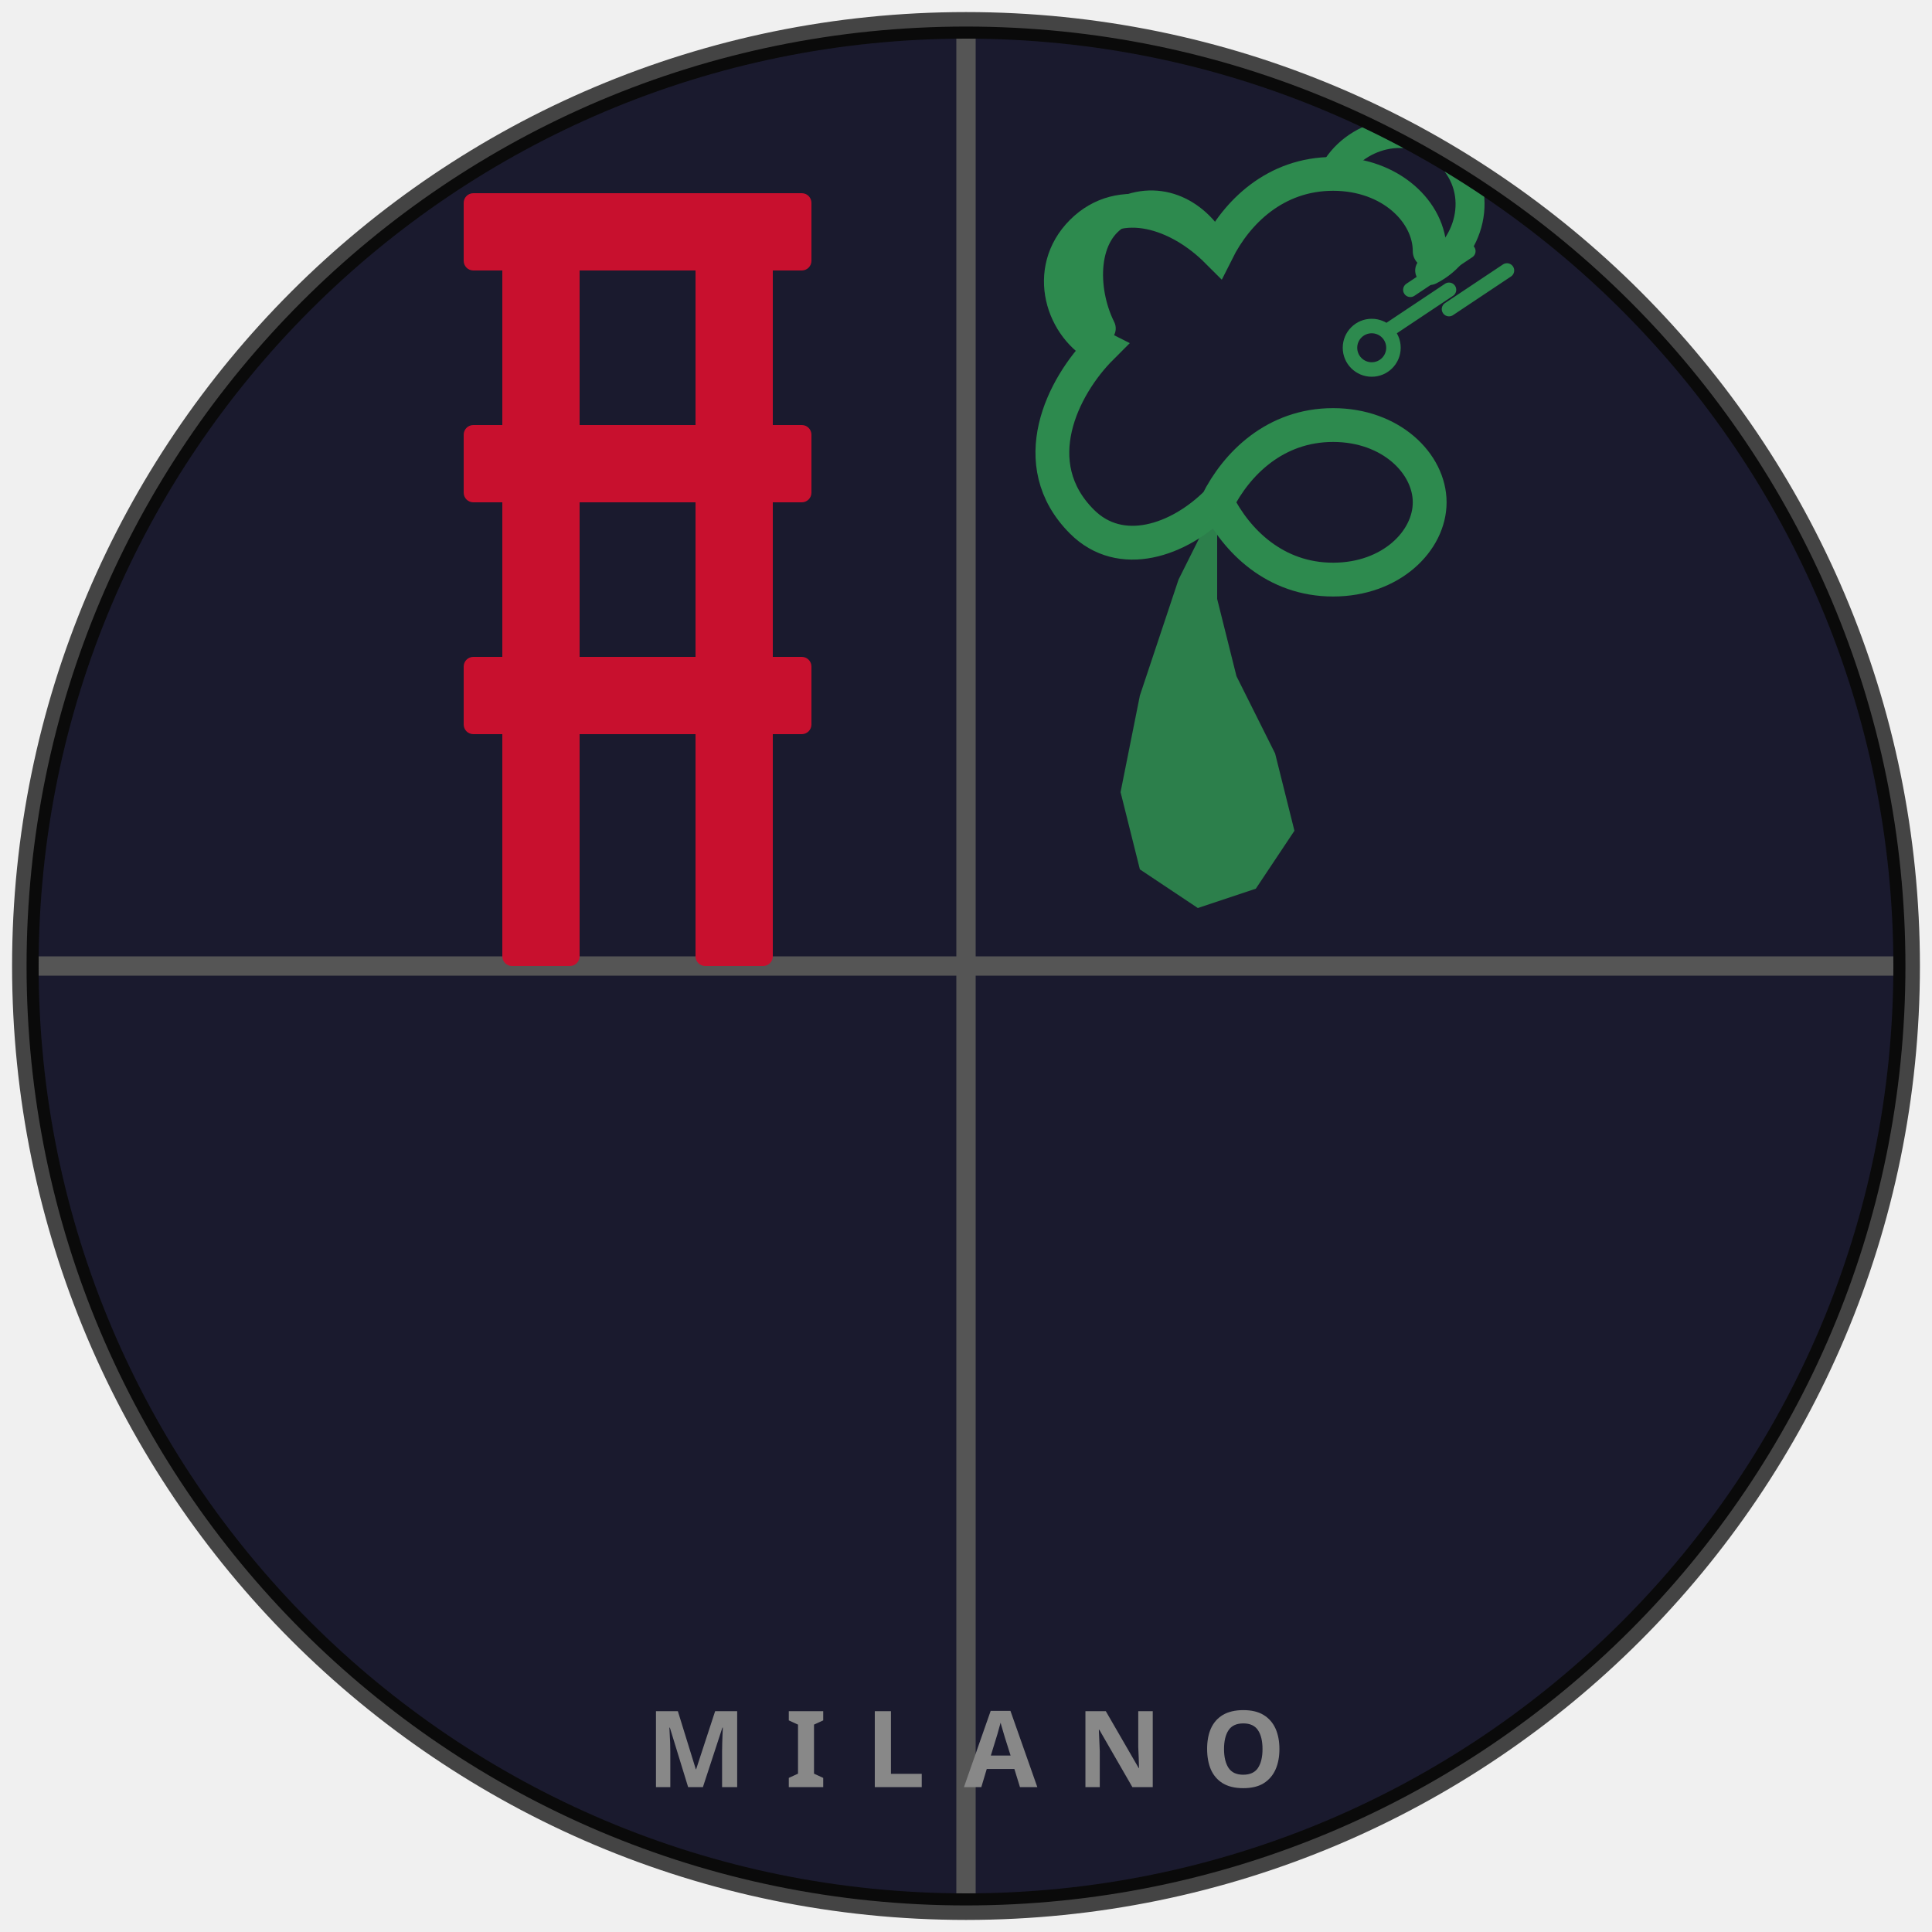
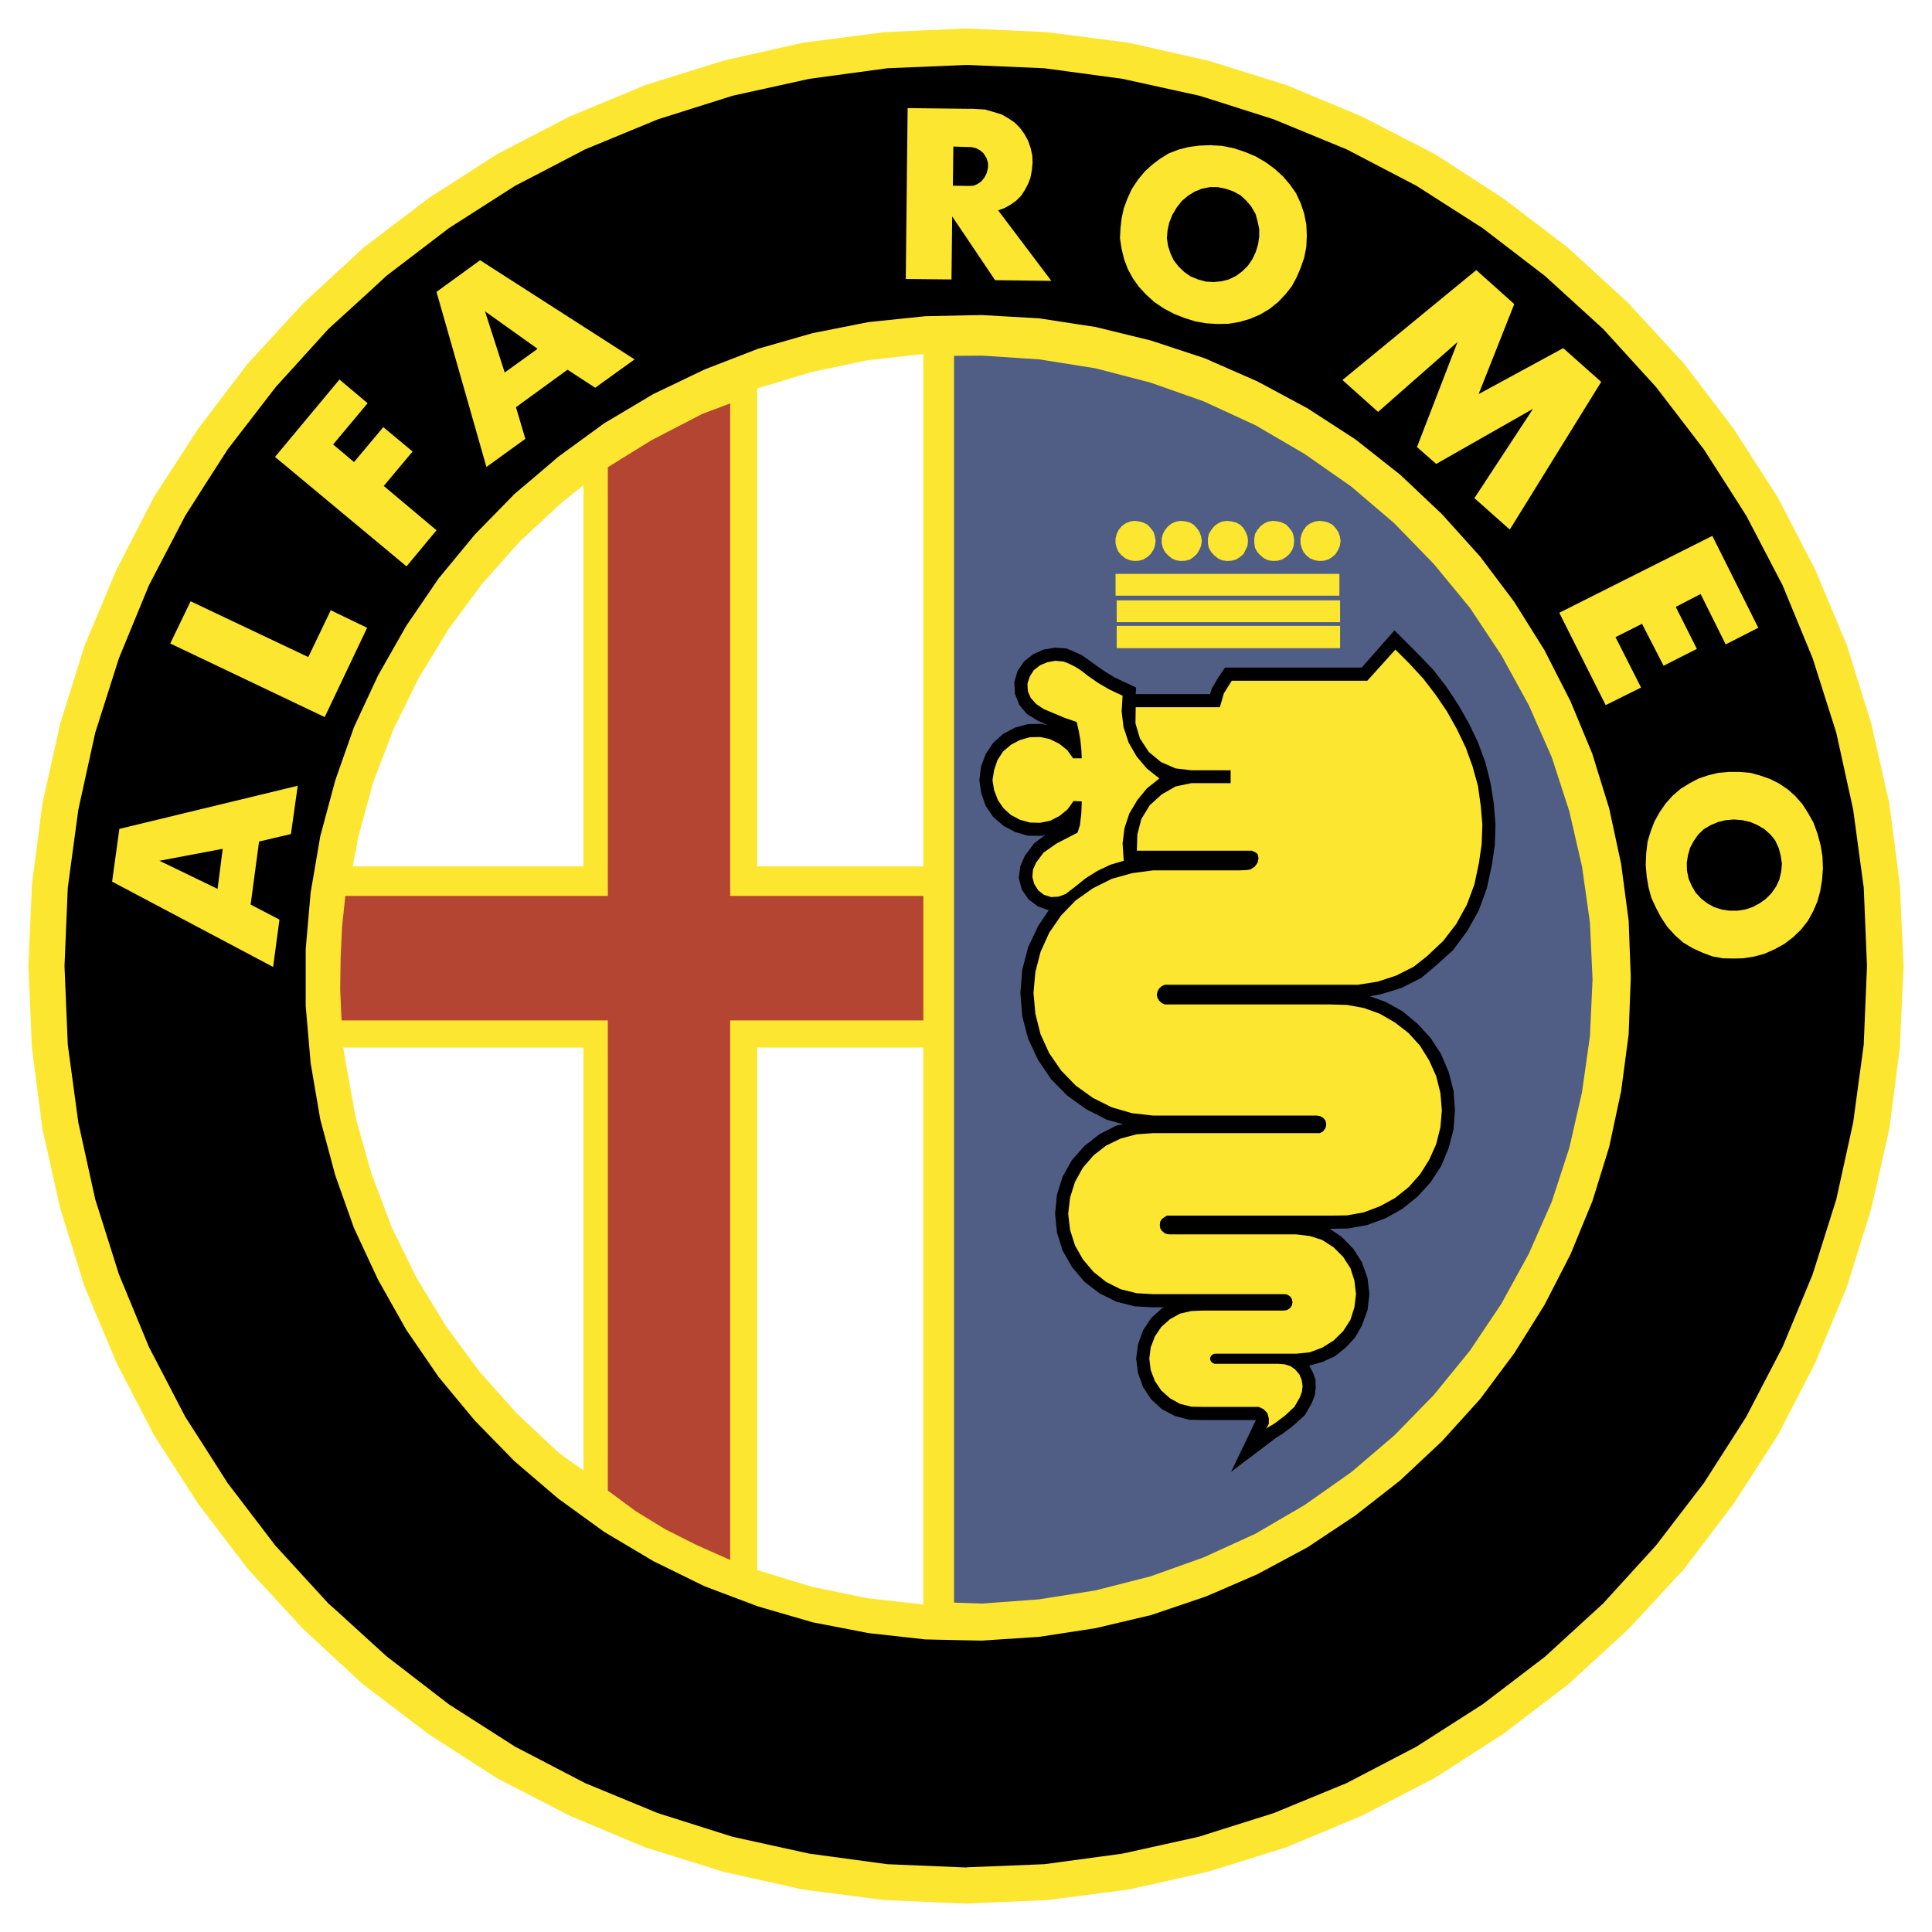
- <svg xmlns="http://www.w3.org/2000/svg" viewBox="0 0 200 200" width="200" height="200">
-   <defs>
-     <clipPath id="shield-clip">
-       <circle cx="100" cy="100" r="96" />
-     </clipPath>
-   </defs>
-   <circle cx="100" cy="100" r="98" fill="#0a0a0a" stroke="#444" stroke-width="1.5" />
-   <circle cx="100" cy="100" r="93" fill="none" stroke="#555" stroke-width="0.8" />
-   <g clip-path="url(#shield-clip)">
-     <rect x="4" y="4" width="96" height="192" fill="#1a1a2e" />
-     <rect x="100" y="4" width="96" height="192" fill="#1a1a2e" />
-     <line x1="100" y1="4" x2="100" y2="196" stroke="#555" stroke-width="2" />
-     <line x1="4" y1="100" x2="196" y2="100" stroke="#555" stroke-width="2" />
-     <g transform="translate(52,20)" fill="#c8102e">
-       <rect x="0" y="0" width="8" height="80" rx="1" />
-       <rect x="20" y="0" width="8" height="80" rx="1" />
-       <rect x="-4" y="0" width="36" height="8" rx="1" />
-       <rect x="-4" y="24" width="36" height="8" rx="1" />
-       <rect x="-4" y="48" width="36" height="8" rx="1" />
-     </g>
-     <g transform="translate(108,14)">
-       <path d="M40,12 C40,8 36,4 30,4 C24,4 20,8 18,12 C14,8 8,6 4,10 C0,14 2,20 6,22 C2,26 -2,34 4,40 C8,44 14,42 18,38 C20,42 24,46 30,46 C36,46 40,42 40,38 C40,34 36,30 30,30 C24,30 20,34 18,38" fill="none" stroke="#2d8a4e" stroke-width="3.5" stroke-linecap="round" />
-       <path d="M30,4 C32,0 38,-2 42,2 C46,6 44,12 40,14 M18,12 C16,8 12,6 8,8 C4,10 4,16 6,20" fill="none" stroke="#2d8a4e" stroke-width="3" stroke-linecap="round" />
-       <path d="M18,38 L14,46 L10,58 L8,68 L10,76 L16,80 L22,78 L26,72 L24,64 L20,56 L18,48 Z" fill="#2d8a4e" opacity="0.9" />
-       <circle cx="34" cy="22" r="3" fill="#2d8a4e" />
-       <circle cx="34" cy="22" r="1.5" fill="#1a1a2e" />
-       <path d="M38,16 L44,12 M42,18 L48,14 M36,20 L42,16" stroke="#2d8a4e" stroke-width="1.5" stroke-linecap="round" />
-     </g>
+ <svg xmlns="http://www.w3.org/2000/svg" width="2500" height="2500" viewBox="0 0 192.756 192.756">
+   <g fill-rule="evenodd" clip-rule="evenodd">
+     <path fill="#fff" d="M0 0h192.756v192.756H0V0z" />
+     <path fill="#fde62f" d="M189.922 96.378l-.375-8.114-1.053-8.116-1.801-7.974-2.431-7.788-3.133-7.506-3.742-7.227-4.42-6.875-4.934-6.478-5.543-6.033-6.035-5.542-6.476-4.935-6.829-4.42-7.273-3.742-7.508-3.134-7.787-2.432-7.975-1.8-8.115-1.053-8.114-.374-8.138.374-8.139 1.053-7.951 1.8-7.787 2.432-7.53 3.134-7.227 3.742-6.875 4.42-6.478 4.935-6.01 5.542L24.7 36.3l-4.934 6.478-4.42 6.828-3.742 7.274-3.157 7.506-2.432 7.788-1.777 7.974-1.052 8.116-.352 8.114.352 8.138 1.052 8.139 1.777 7.927 2.432 7.812 3.157 7.53 3.742 7.225 4.42 6.876 4.934 6.478 5.543 6.011 5.986 5.542 6.502 4.934 6.852 4.42 7.25 3.741 7.53 3.158 7.787 2.431 7.951 1.778 8.139 1.052 8.115.352 8.137-.352 8.115-1.052 7.928-1.778 7.787-2.431 7.555-3.158 7.227-3.741 6.875-4.42 6.476-4.934 6.035-5.542 5.543-5.988 4.934-6.501 4.42-6.852 3.742-7.249 3.133-7.53 2.431-7.789 1.801-7.95 1.053-8.139.375-8.138z" />
+     <path fill="#505e86" d="M158.889 97.711l-.258-5.659-.795-5.613-1.264-5.496-1.754-5.401-2.291-5.192-2.736-4.981-3.135-4.724-3.601-4.374-3.951-4.069-4.303-3.671-4.655-3.251-4.886-2.853-5.168-2.385-5.309-1.871-5.496-1.427-5.613-.889-5.658-.373-2.831.023v124.389l2.831.093 5.658-.421 5.613-.888 5.496-1.403 5.309-1.894 5.168-2.362 4.886-2.853 4.655-3.274 4.303-3.672 3.951-4.046 3.601-4.42 3.135-4.677 2.736-4.981 2.291-5.192 1.754-5.379 1.264-5.543.795-5.611.258-5.66z" />
+     <path d="M104.633 90.812l-1.076 1.614-.983 2.081-.584 2.245-.187 2.315.187 2.316.584 2.245.983 2.104 1.31 1.942 1.613 1.637 1.895 1.356 2.059 1.052 1.613.444-.678.141-1.685.866-1.496 1.168-1.241 1.404-.933 1.659-.563 1.802-.185 1.894.185 1.871.563 1.801.933 1.637 1.241 1.473 1.496 1.145 1.685.843 1.846.467 1.777.094h1.17l-.234.093-1.076.983-.817 1.239-.492 1.38-.188 1.426.188 1.451.492 1.379.817 1.239 1.076.983 1.31.678 1.426.373 1.311.025h5.308v.047l-2.457 5.121 4.514-3.414.539-.327 1.146-.866 1.168-1.052.678-1.193.305-.772.094-.795-.024-.795-.258-.701-.373-.679 1.332-.374 1.241-.562 1.074-.865.937-1.005.678-1.193.561-1.543.187-1.591-.187-1.613-.561-1.567-.865-1.357-1.147-1.169-1.193-.818 1.824-.024 1.918-.351 1.824-.678 1.684-.936 1.496-1.215 1.311-1.427 1.052-1.613.748-1.801.491-1.871.14-1.894-.14-1.965-.491-1.871-.748-1.777-1.052-1.613-1.311-1.427-1.496-1.239-1.684-.936-1.566-.561 1.053-.187 2.08-.632 1.988-1.006 1.426-1.192 1.756-1.59 1.425-1.918 1.147-2.058.795-2.198.49-2.245.305-2.035.07-2.058-.164-2.057-.328-2.082-.514-2.058-.748-2.034-.912-1.895-1.053-1.847-1.193-1.801-1.309-1.684-1.451-1.519-2.408-2.409-3.273 3.718h-13.635l-.678 1.005-.631 1.053-.187.584h-7.414l.046-.654-2.103-.983-1.006-.607-.935-.655-.68-.491-.701-.491-.701-.328-.842-.351-1.147-.07-1.121.188-1.006.444-.935.725-.655.959-.328 1.122.071 1.192.443 1.1.748.888 1.1.679 1.005.444-.677-.14-1.334.023-1.285.351-1.194.632-.982.888-.748 1.122-.467 1.24-.164 1.356.187 1.31.444 1.263.748 1.099 1.029.889 1.193.631 1.262.351 1.358.023.396-.117-1.144.842-.936 1.263-.445 1.006-.162 1.192.302 1.169.678.982.936.702 1.076.374z" />
+     <path fill="#fde62f" d="M115.672 77.669l-1.264-1.005-1.006-1.193-.795-1.38-.513-1.543-.188-1.567.094-1.567-1.334-.631-1.121-.655-1.006-.701-.656-.515-.584-.374-.608-.305-.584-.233-.841-.07-.774.14-.724.304-.631.491-.399.632-.232.725.045.748.281.655.539.608.772.514 2.056.866 1.217.42.211.889.162.912.094.936.047.888h-.866l-.584-.818-.794-.632-.936-.467-.982-.211-1.03.024-.982.28-.889.468-.795.678-.56.866-.328.982-.164 1.005.164 1.006.375.982.56.819.748.677.889.468 1.006.281 1.006.024 1.029-.211.935-.491.772-.632.607-.841.819.046-.047 1.193-.139 1.169-.234.749-.633.327-1.449.748-1.309.913-.748 1.005-.305.678-.07.748.188.702.396.632.563.444.724.234.748-.047.701-.257.913-.702 1.076-.865 1.193-.748 1.285-.609 1.334-.397-.117-1.731.188-1.52.49-1.473.795-1.333.959-1.169 1.24-.983z" />
+     <path fill="#fde62f" d="M139.221 64.808l-2.807 3.11h-13.518l-.255.397-.539.866-.397 1.379h-8.396l-.024 1.614.445 1.496.889 1.357 1.215 1.005 1.451.632 1.567.187h3.929v1.286h-3.929l-1.567.328-1.381.795-1.191 1.075-.842 1.38-.398 1.544-.047 1.613h11.459l.328.141.258.187.093.421-.093.444-.282.398-.421.28-.444.07-.748.024h-8.537l-2.103.28-2.012.562-1.871.935-1.731 1.216-1.449 1.497-1.193 1.731-.866 1.918-.513 1.987-.188 2.104.188 2.081.513 2.036.866 1.894 1.193 1.731 1.449 1.496 1.731 1.24 1.871.934 2.012.585 2.103.235h16.277l.373.046.329.187.234.28.07.376-.07.349-.234.328-.329.187H115.039l-1.637.118-1.59.42-1.451.702-1.261.981-1.053 1.217-.795 1.427-.49 1.566-.188 1.614.188 1.614.49 1.543.795 1.403 1.053 1.239 1.261 1.006 1.451.725 1.59.397 1.637.094h13.025l.329.024.304.187.188.257.07.352-.07.326-.188.257-.304.188-.329.047h-8.089l-1.123.046-1.123.258-1.006.56-.866.773-.63.935-.42 1.099-.141 1.122.141 1.146.42 1.099.63.935.866.773 1.006.56 1.123.282 1.123.023h5.611l.492.234.373.397.141.538v.515l-.256.49.256-.187.562-.327 1.051-.795.936-.865.539-.935.209-.562.07-.584-.092-.608-.234-.562-.422-.491-.467-.327-.607-.187-.61-.048h-6.361l-.141-.07-.138-.069-.117-.188-.047-.187.047-.163.117-.188.138-.07.141-.069h8.162l1.358-.141 1.238-.468 1.123-.702.959-.935.724-1.123.399-1.262.162-1.31-.162-1.356-.399-1.24-.724-1.122-.959-.959-1.123-.725-1.238-.397-1.358-.164h-12.557l-.351-.023-.258-.117-.258-.234-.162-.258-.025-.304.025-.303.162-.281.258-.188.258-.163h16.252l1.709-.023 1.681-.304 1.616-.608 1.496-.819 1.355-1.076 1.147-1.286.912-1.45.701-1.567.422-1.683.141-1.684-.141-1.73-.422-1.685-.701-1.566-.912-1.474-1.147-1.263-1.355-1.052-1.496-.866-1.616-.584-1.681-.303-1.709-.048h-16.463l-.305-.14-.256-.234-.164-.28-.07-.304.07-.351.164-.281.256-.233.305-.141h19.27l1.941-.304 1.871-.608 1.754-.889 1.309-1.029 1.638-1.543 1.309-1.707 1.053-1.918.748-2.011.445-2.105.279-1.917.07-1.942-.164-1.894-.279-1.987-.539-1.941-.678-1.871-.888-1.848-.983-1.754-1.146-1.684-1.239-1.613-1.38-1.496-1.379-1.38zM111.414 64.667h22.287v-2.222h-22.287v2.222zM111.414 62.071h22.287v-2.175h-22.287v2.175zM111.299 59.429h22.332v-2.175h-22.332v2.175zM133.748 53.957l-.07-.445-.164-.445-.256-.374-.328-.35-.42-.211-.446-.116-.443-.048-.445.071-.467.187-.375.28-.281.375-.186.397-.117.445v.49l.117.445.186.421.281.327.375.304.467.187.445.07.443-.023.446-.117.42-.257.328-.304.256-.421.164-.398.07-.49zM129.117 53.957l-.047-.445-.14-.445-.28-.374-.328-.35-.42-.211-.445-.116-.443-.048-.493.071-.396.187-.375.28-.305.375-.232.397-.07.445v.49l.07.445.232.421.305.327.375.304.396.187.493.07.443-.023.445-.117.42-.257.328-.304.28-.421.14-.398.047-.49zM124.512 53.957l-.049-.445-.186-.445-.211-.374-.351-.35-.397-.211-.466-.116-.469-.048-.467.071-.398.187-.375.28-.303.375-.235.397-.093.445v.49l.093.445.235.421.303.327.375.304.398.187.467.07.469-.023.466-.117.397-.257.351-.304.211-.421.186-.398.049-.49zM119.904 53.957l-.07-.445-.164-.445-.258-.374-.326-.35-.375-.211-.443-.116-.493-.048-.443.071-.422.187-.373.28-.305.375-.211.397-.117.445v.49l.117.445.211.421.305.327.373.304.422.187.443.07.493-.023.443-.117.375-.257.326-.304.258-.421.164-.398.07-.49zM115.297 53.957l-.07-.445-.141-.445-.279-.374-.328-.35-.422-.211-.444-.116-.443-.048-.445.071-.444.187-.375.28-.304.375-.188.397-.115.445v.49l.115.445.188.421.304.327.375.304.444.187.445.07.443-.023.444-.117.422-.257.328-.304.279-.421.141-.398.07-.49z" />
+     <path d="M116.771 25.262l.327.702.49.631.562.538.631.444.748.304.748.211.797.046.772-.07.748-.187.724-.351.631-.468.563-.561.443-.654.328-.702.233-.749.117-.794v-.749l-.162-.771-.211-.749-.422-.725-.49-.585-.584-.538-.727-.397-.748-.257-.818-.164h-.772l-.795.164-.701.28-.68.421-.607.515-.516.655-.443.748-.305.772-.162.748-.07.795.117.772.234.725zM96.706 18.55l.419-.023.398-.164.375-.257.305-.374.233-.445.14-.561v-.444l-.14-.491-.305-.491-.35-.304-.398-.211-.491-.117h-.304l-1.473-.047-.047 3.906 1.52.023h.118z" />
+     <path d="M185.945 88.567l-1.053-7.787-1.684-7.671-2.361-7.437-2.994-7.273-3.625-6.945-1.191-1.871-3.041-4.747-4.771-6.221-5.283-5.799-.797-.725-5.004-4.561-6.221-4.771-6.617-4.233-6.947-3.625-7.271-2.993-6.01-1.917-1.428-.444-7.67-1.684-7.789-1.053-7.599-.328h-.21l-7.857.328-7.764 1.053-7.647 1.684-7.483 2.362-7.25 2.993-4.935 2.573-2.034 1.052-6.619 4.233-6.22 4.747-1.543 1.427-3.461 3.157-.795.725-5.262 5.799-4.794 6.221-2.268 3.531-1.964 3.087-3.625 6.945-2.993 7.273L9.5 73.109 7.816 80.78l-1.053 7.787-.327 7.811.327 7.858L7.816 112l1.684 7.646 2.362 7.484 2.993 7.249 3.625 6.97 1.964 3.062 2.268 3.555 4.747 6.221 5.309 5.8.795.702 3.461 3.156 1.543 1.404 6.22 4.793 6.619 4.233 2.034 1.053 4.935 2.572 7.25 2.993 7.46 2.362 7.671 1.684 7.764 1.052 7.834.328.233-.023 7.599-.305 7.789-1.052 7.623-1.684 1.475-.468 6.01-1.895 7.271-2.993 6.947-3.625 6.617-4.233 6.221-4.747 5.004-4.583.797-.726 5.283-5.8 4.771-6.221 3.041-4.747 1.191-1.87 3.625-6.97 2.994-7.226 2.361-7.484 1.684-7.67 1.053-7.764.328-7.858-.326-7.808zm-38.656-61.622l3.789 3.392-3.555 8.98 8.441-4.583 3.789 3.367-9.121 14.733-3.531-3.134 5.846-8.91-9.658 5.496-1.916-1.684 4.045-10.477-7.928 6.969-3.555-3.18 13.354-10.969zm-35.5-4.162l.117-1.006.211-.982.373-1.005.445-.959.607-.913.678-.818.748-.678.773-.584.865-.538.98-.375 1.006-.257 1.053-.14 1.123-.047.305.023.842.047 1.168.234 1.123.374 1.076.444 1.029.608.889.655.795.725.701.818.607.866.469 1.005.35 1.052.211 1.076.047 1.099-.047 1.123-.211 1.076-.35 1.006-.398.936-.49.912-.609.772-.748.795-.842.678-.936.562-1.029.444-1.027.304-1.123.187-1.123.023-.373-.023-.727-.047-1.074-.187-1.053-.328-1.076-.421-1.053-.561-.936-.632-.795-.725-.701-.749-.607-.841-.516-.936-.373-.982-.258-1.053-.164-1.052.048-1.005zM90.555 10.786l6.034.07h.445l1.238.07.818.234.844.257.654.375.654.444.514.515.445.608.373.678.258.749.164.748.023.702-.07.749-.141.749-.234.608-.303.584-.398.608-.49.491-.562.397-.631.351-.607.21 5.309 7.039-5.613-.07L95 21.591l-.07 6.291-4.561-.046.186-17.05zM47.899 25.964l15.411 9.892-3.929 2.83-2.759-1.801-5.145 3.742.936 3.157-3.882 2.806-4.981-17.469 4.349-3.157zM33.868 37.867l2.807 2.362-3.438 4.116 2.082 1.754 2.923-3.484 2.923 2.432-2.876 3.438 5.262 4.42-2.993 3.602-13.12-10.921 6.43-7.719zM19.018 59.99l11.74 5.566 2.245-4.677.561.281 3.064 1.473-4.233 8.91L16.984 64.2l2.034-4.21zm10.009 23.222l-3.18.749-.842 6.291 2.876 1.497-.631 4.724-16.066-8.513.725-5.262 17.796-4.303-.678 4.817zm133.463 19.995l-.75 5.659-1.191 5.565-1.404 4.537-.279.889-2.176 5.285-2.596 5.052-3.016 4.817-3.414 4.583-3.812 4.21-4.164 3.905-4.488 3.508-4.748 3.157-5.006 2.689-4.371 1.895-.842.351-5.381 1.824-5.541 1.31-5.637.865-5.705.374-1.38-.023-4.279-.094-5.66-.631-5.566-1.076-5.472-1.59-5.332-2.012-5.098-2.503-4.911-2.923-4.583-3.32-2.246-1.918-2.104-1.801-3.976-4.068-3.625-4.374-3.204-4.677-2.807-4.981-.701-1.497-1.707-3.671-1.754-4.935-.14-.421-1.473-5.495-.959-5.613-.491-5.683v-5.683l.491-5.636.959-5.613 1.473-5.496.14-.421 1.754-4.981 1.707-3.671.701-1.497 2.807-4.935 3.204-4.701 3.625-4.396 3.976-4.069 2.104-1.777 2.246-1.918 4.583-3.344 4.911-2.923 5.122-2.456 5.309-2.058 5.472-1.567 5.566-1.099 5.66-.585 4.279-.094 1.38-.023 5.705.327 5.637.865 5.541 1.356 5.381 1.777.842.374 4.371 1.917 5.006 2.689 4.793 3.11 4.443 3.508 4.164 3.929 3.812 4.233 3.414 4.537 3.016 4.817 2.596 5.098 2.176 5.238.279.912 1.404 4.537 1.191 5.542.75 5.659.211 5.66-.212 5.689zm1.239-34.611l-3.531 1.754-4.629-9.214 15.27-7.671 4.584 9.167-3.25 1.661-2.502-5.028-2.48 1.286 2.105 4.187-3.32 1.684-2.152-4.186-2.643 1.333 2.548 5.027zm18.054 19.223l-.188 1.123-.281 1.006-.42.982-.516.935-.678.866-.795.771-.889.678-.936.515-1.053.468-1.051.281-1.076.164-.865.023h-.141l-1.029-.023-1.006-.188-.959-.351-1.027-.468-.938-.561-.818-.725-.748-.818-.631-.936-.516-.982-.467-1.005-.281-1.053-.186-1.076-.094-1.169.047-1.146.139-1.169.305-1.006.375-.982.49-.889.609-.889.701-.795.818-.702.912-.561.889-.468.982-.327.957-.234 1.053-.094h1.076l1.1.094 1.006.28.936.328.889.444.842.561.771.678.725.819.584.912.539.959.396 1.099.305 1.123.188 1.146.047 1.192-.092 1.17z" />
+     <path d="M177.457 84.592l-.352-.749-.466-.584-.61-.538-.677-.398-.702-.303-.795-.188-.818-.07h-.07l-.819.07-.75.188-.724.303-.678.398-.56.538-.446.631-.373.702-.211.748-.117.748.023.796.165.795.304.701.397.679.537.585.633.49.677.374.748.234.772.117H173.34l.773-.117.723-.234.703-.374.631-.444.56-.562.469-.677.328-.702.186-.795.07-.772-.117-.795-.209-.795zM15.908 85.878l5.799 2.807.514-3.999-6.313 1.192zM53.441 34.943l.187-.14-.187-.14-5.051-3.601 1.964 6.103 3.087-2.222z" />
+     <path d="M58.212 86.439V48.414l-2.198 1.754-4.163 3.858-3.765 4.233-3.367 4.56-2.97 4.864-2.503 5.099-2.011 5.262-1.497 5.472-.538 2.923h23.012zm0 18.077h-23.97l.257 1.498 1.006 5.589 1.543 5.448 2.011 5.332 2.479 5.075 2.946 4.841 3.368 4.561 3.789 4.232 4.139 3.883 2.432 1.73v-42.189zm17.33 0v52.128l5.425 1.66 5.542 1.146 5.612.632v-55.565H75.542v-.001zm0-18.077h16.58V35.318l-5.612.631-5.542 1.169-5.425 1.637v47.684h-.001z" fill="#fff" />
+     <path fill="#b44533" d="M64.994 43.924l-4.35 2.689v42.773H34.453l-.328 3.11-.141 3.11-.046 3.087.14 3.111h26.566v46.911l2.783 2.058 2.947 1.801 3.11 1.567 3.368 1.498v-53.835h19.27V89.386h-19.27V40.252l-2.807 1.053-5.051 2.619z" />
  </g>
-   <text x="100" y="185" text-anchor="middle" font-family="sans-serif" font-size="11" font-weight="700" fill="#888" letter-spacing="4">MILANO</text>
</svg>
